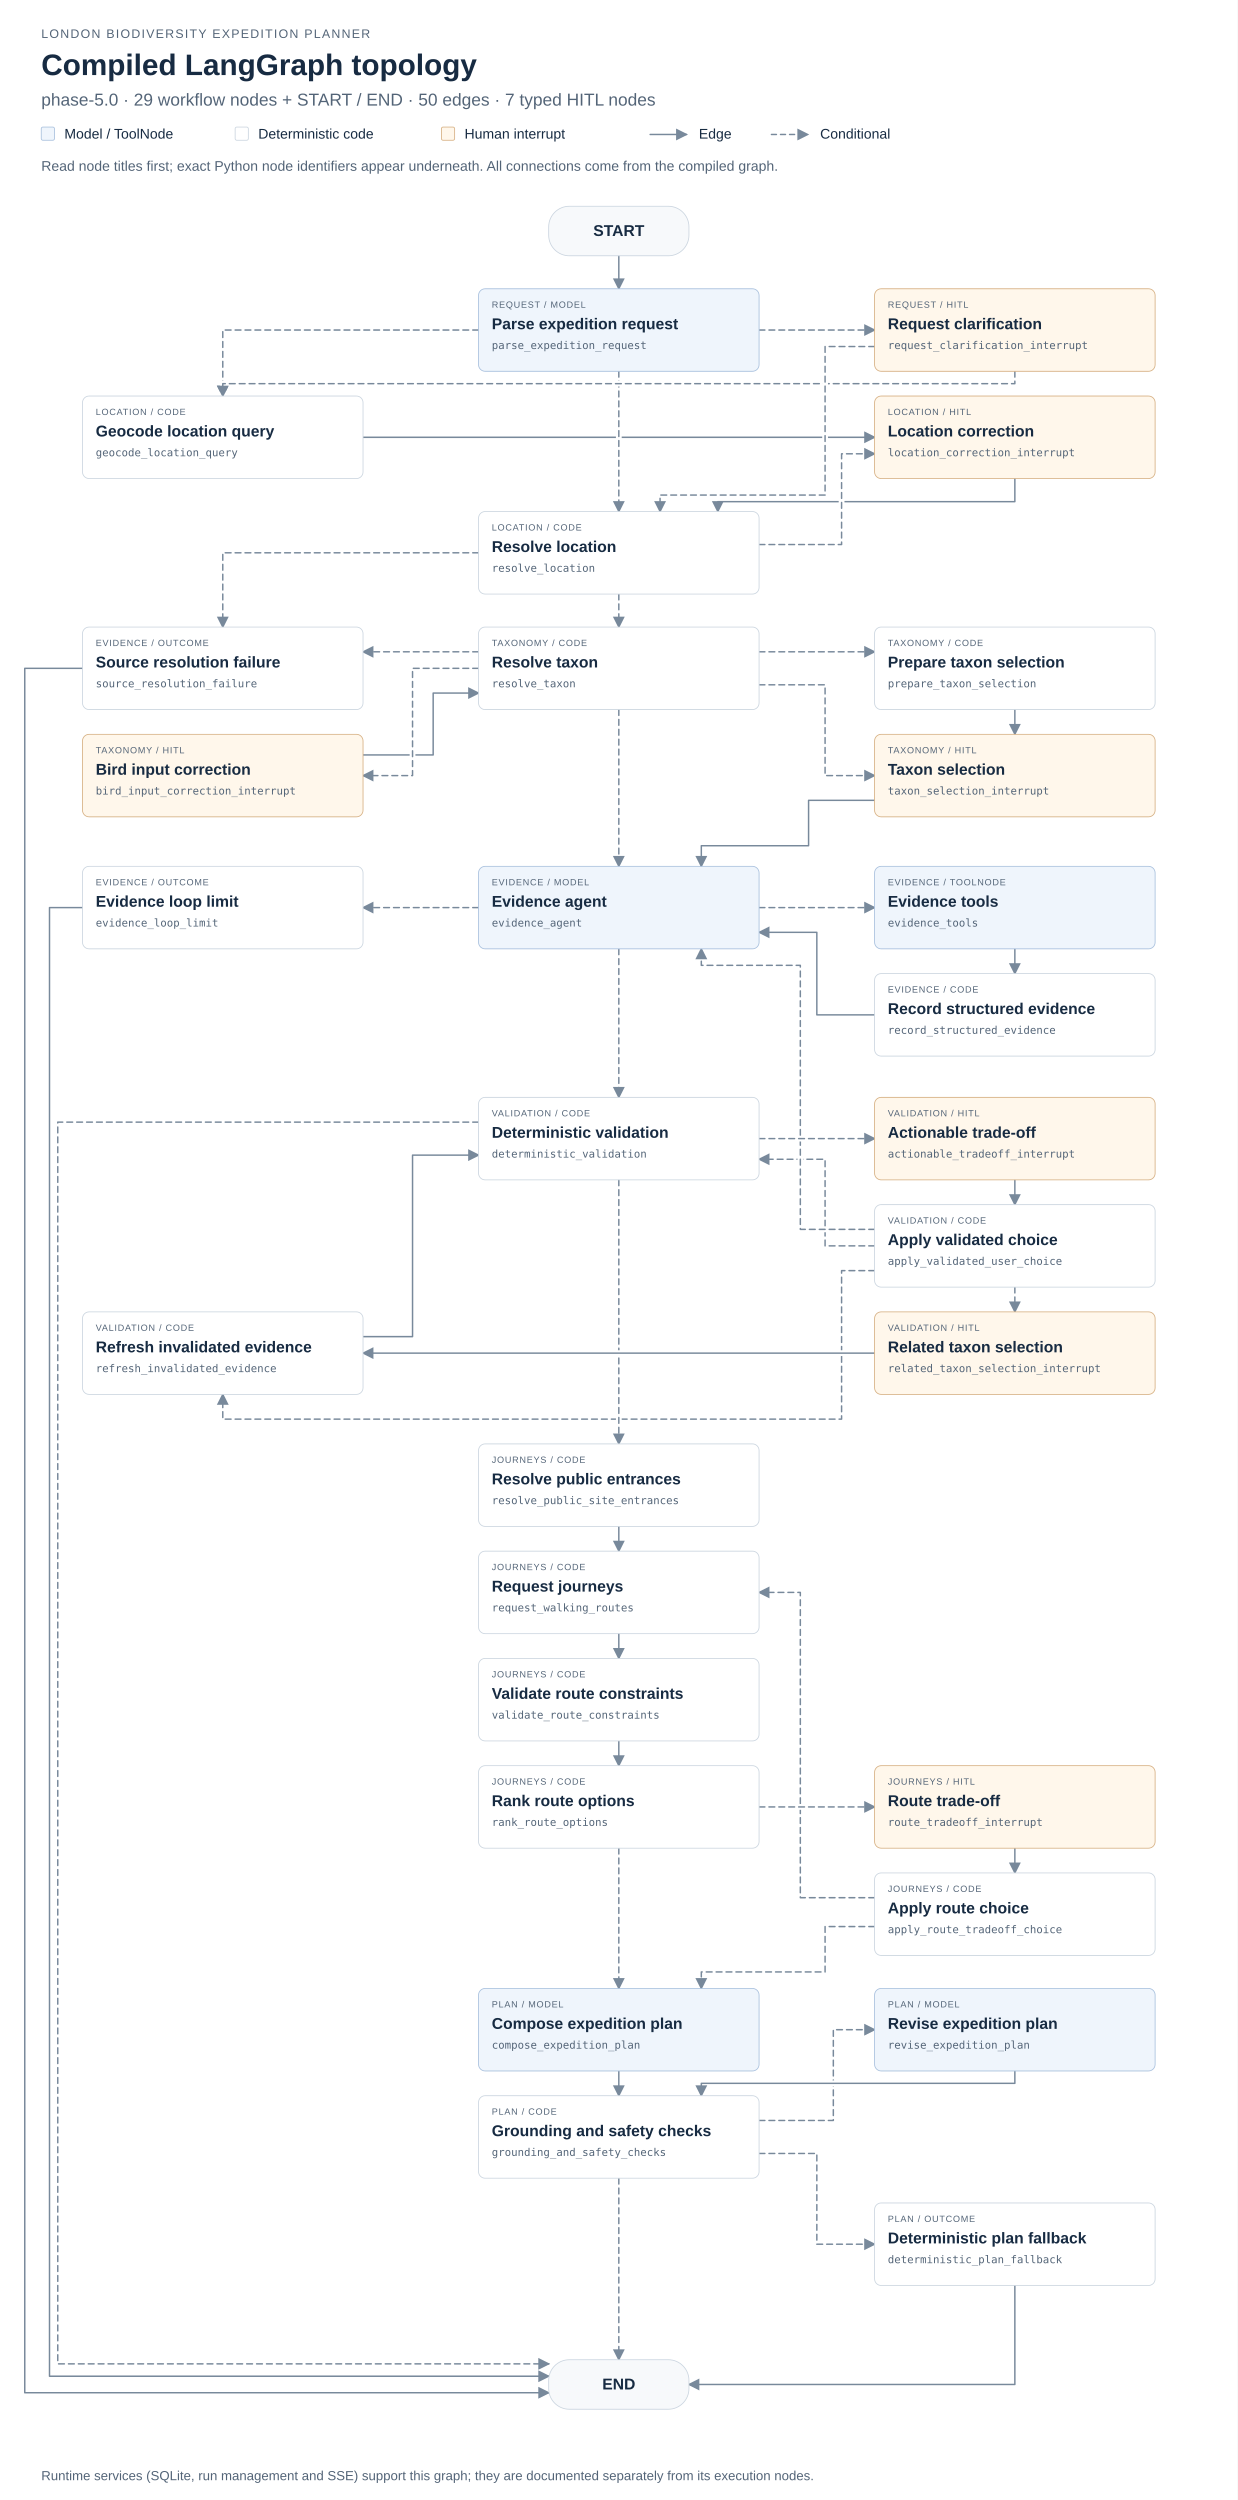
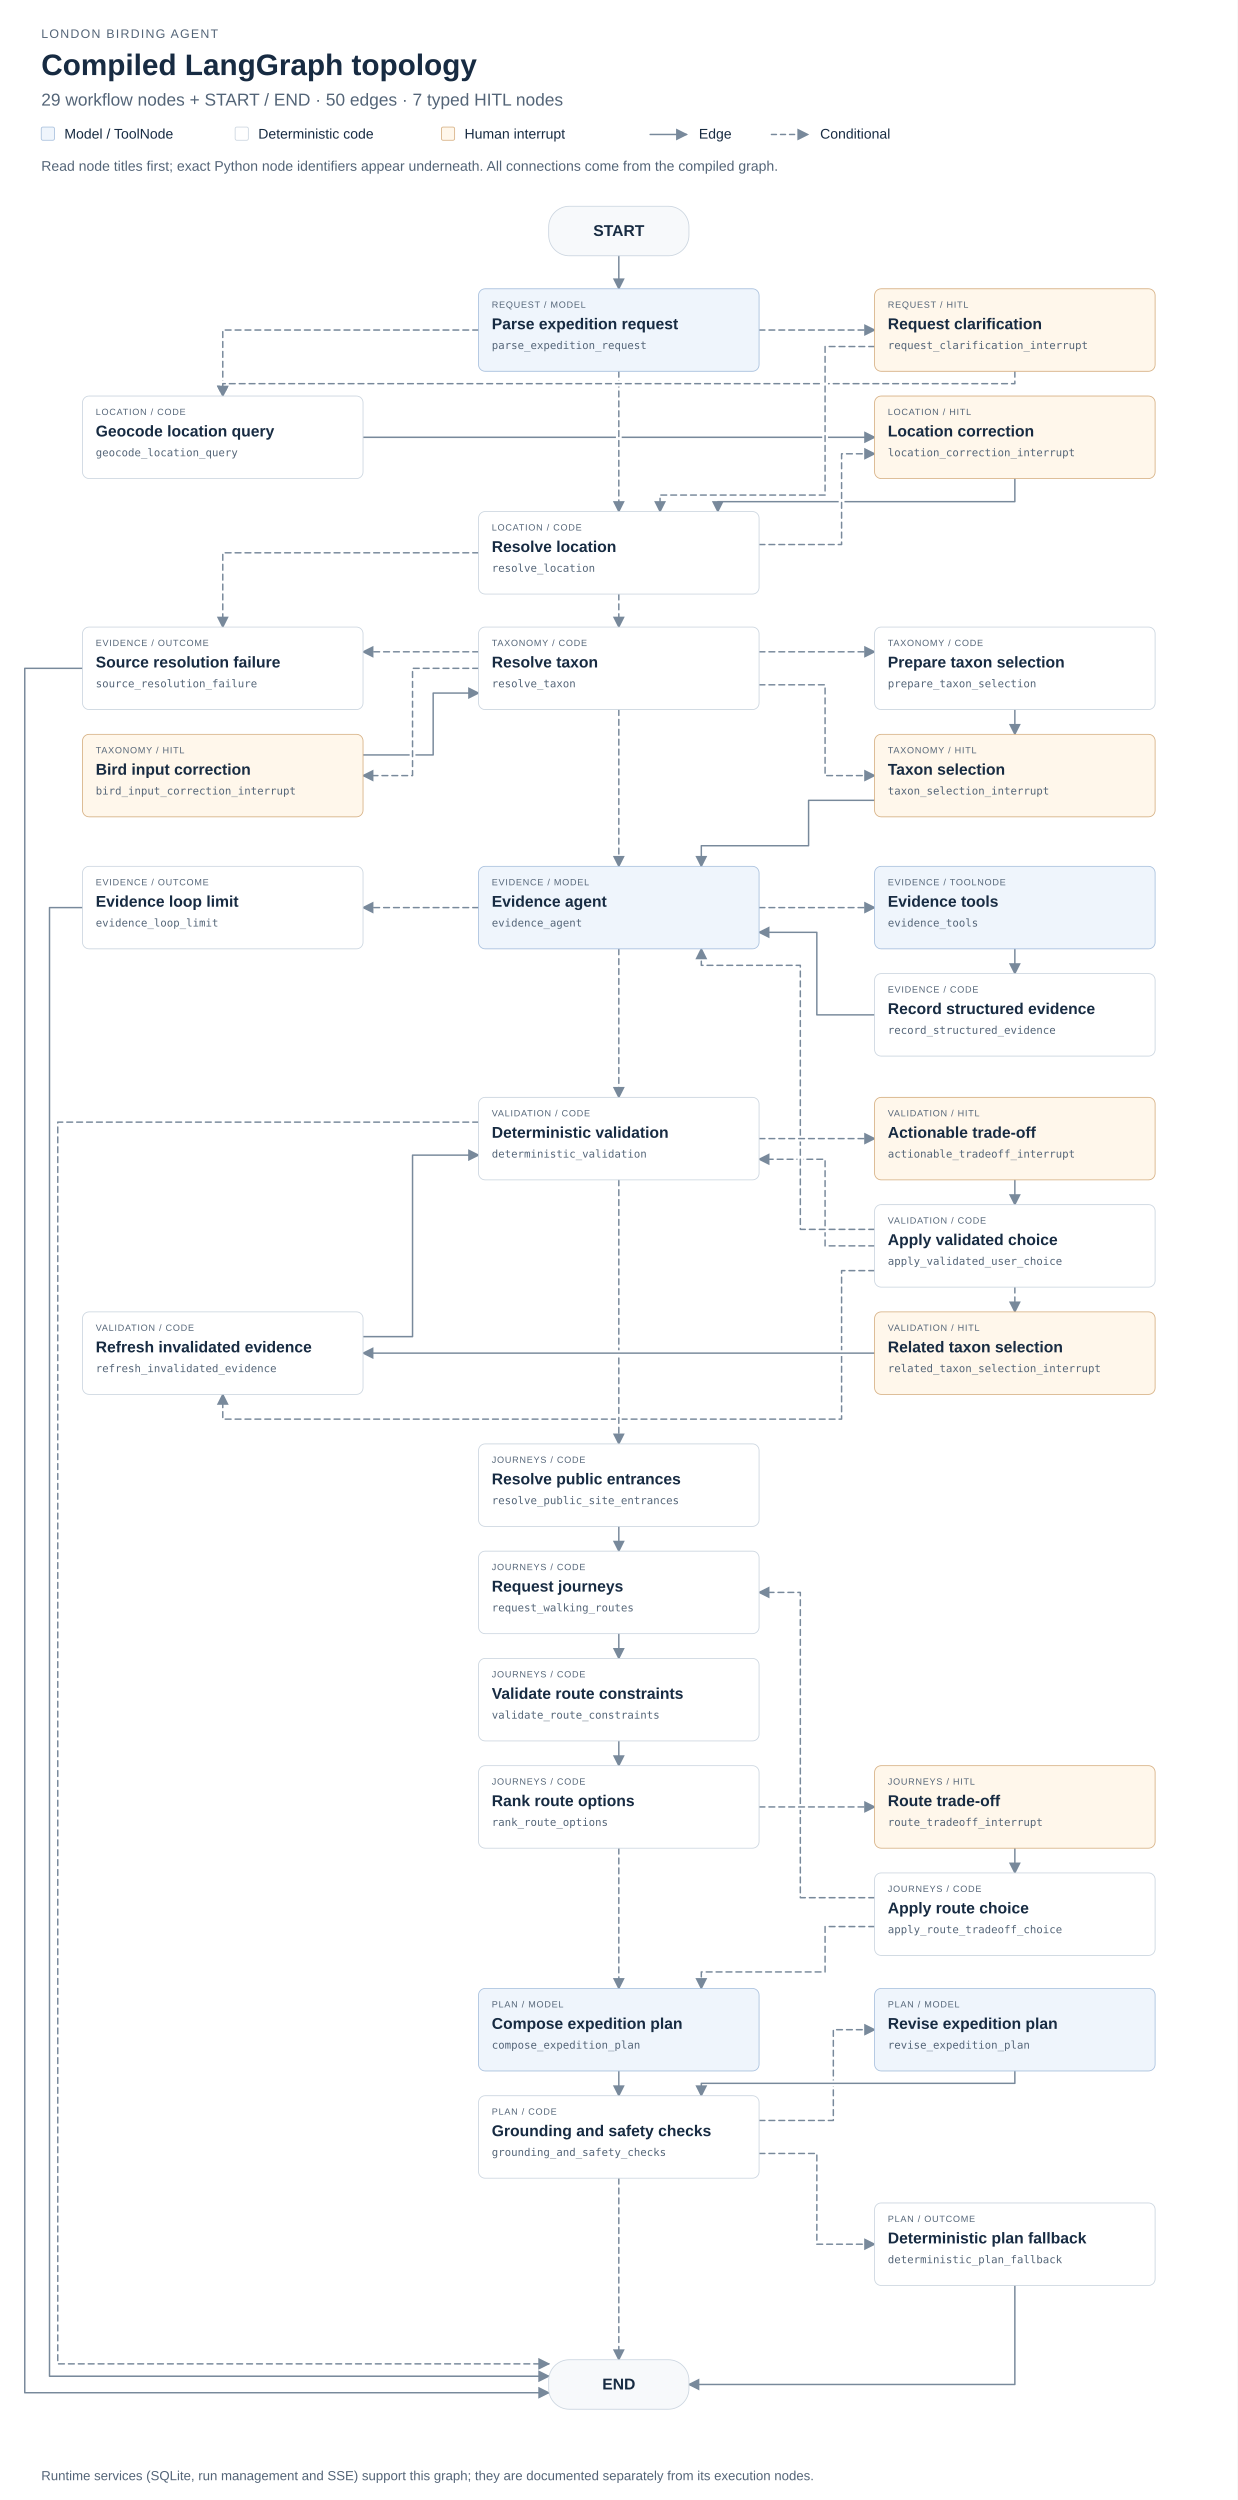
<svg xmlns="http://www.w3.org/2000/svg" width="1500" height="3030" viewBox="0 0 1500 3030" role="img" aria-labelledby="title description">
  <defs>
    <marker id="arrow" markerWidth="8" markerHeight="8" refX="7" refY="4" orient="auto">
      <path d="M0,0 L8,4 L0,8 Z" fill="#78899B" />
    </marker>
    <marker id="amber-arrow" markerWidth="8" markerHeight="8" refX="7" refY="4" orient="auto">
      <path d="M0,0 L8,4 L0,8 Z" fill="#9D5B13" />
    </marker>
  </defs>
  <style>text{font-family:Arial,Helvetica,sans-serif;fill:#172B42} .muted{fill:#536477} .mono{font-family:Menlo,Consolas,monospace} .edge{fill:none;stroke:#78899B;stroke-width:1.8;stroke-linecap:round;stroke-linejoin:round;marker-end:url(#arrow)}</style>
  <rect width="1500" height="3030" fill="white" />
-   <text x="50" y="46" font-size="15" letter-spacing="1.5" class="muted">LONDON BIODIVERSITY EXPEDITION PLANNER</text>
+   <text x="50" y="46" font-size="15" letter-spacing="1.5" class="muted">LONDON BIRDING AGENT</text>
  <text x="50" y="91" font-size="36" font-weight="700">Compiled LangGraph topology</text>
-   <text x="50" y="128" font-size="21" class="muted">phase-5.0 · 29 workflow nodes + START / END · 50 edges · 7 typed HITL nodes</text>
+   <text x="50" y="128" font-size="21" class="muted">29 workflow nodes + START / END · 50 edges · 7 typed HITL nodes</text>
  <rect x="50" y="154" width="16" height="16" rx="2" fill="#EFF5FC" stroke="#A8C0DD" />
  <text x="78" y="168" font-size="17">Model / ToolNode</text>
  <rect x="285" y="154" width="16" height="16" rx="2" fill="#FFFFFF" stroke="#CBD5DF" />
  <text x="313" y="168" font-size="17">Deterministic code</text>
  <rect x="535" y="154" width="16" height="16" rx="2" fill="#FFF7EB" stroke="#D6B083" />
  <text x="563" y="168" font-size="17">Human interrupt</text>
  <path class="edge" d="M788 163 H832" />
  <text x="847" y="168" font-size="17">Edge</text>
  <path class="edge" d="M935 163 H979" stroke-dasharray="6 5" />
  <text x="994" y="168" font-size="17">Conditional</text>
  <text x="50" y="207" font-size="17" class="muted">Read node titles first; exact Python node identifiers appear underneath. All connections come from the compiled graph.</text>
  <g>
    <g data-source="__start__" data-target="parse_expedition_request" data-conditional="false">
      <path d="M750 310 V350" fill="none" stroke="white" stroke-width="7" />
      <path class="edge" d="M750 310 V350" />
    </g>
    <g data-source="actionable_tradeoff_interrupt" data-target="apply_validated_user_choice" data-conditional="false">
      <path d="M1230 1430 V1460" fill="none" stroke="white" stroke-width="7" />
      <path class="edge" d="M1230 1430 V1460" />
    </g>
    <g data-source="apply_route_tradeoff_choice" data-target="compose_expedition_plan" data-conditional="true">
      <path d="M1060 2335 H1000 V2390 H850 V2410" fill="none" stroke="white" stroke-width="7" />
      <path class="edge" d="M1060 2335 H1000 V2390 H850 V2410" stroke-dasharray="7 5" />
    </g>
    <g data-source="apply_route_tradeoff_choice" data-target="request_walking_routes" data-conditional="true">
      <path d="M1060 2300 H970 V1930 H920" fill="none" stroke="white" stroke-width="7" />
      <path class="edge" d="M1060 2300 H970 V1930 H920" stroke-dasharray="7 5" />
    </g>
    <g data-source="apply_validated_user_choice" data-target="deterministic_validation" data-conditional="true">
      <path d="M1060 1510 H1000 V1405 H920" fill="none" stroke="white" stroke-width="7" />
      <path class="edge" d="M1060 1510 H1000 V1405 H920" stroke-dasharray="7 5" />
    </g>
    <g data-source="apply_validated_user_choice" data-target="evidence_agent" data-conditional="true">
      <path d="M1060 1490 H970 V1170 H850 V1150" fill="none" stroke="white" stroke-width="7" />
      <path class="edge" d="M1060 1490 H970 V1170 H850 V1150" stroke-dasharray="7 5" />
    </g>
    <g data-source="apply_validated_user_choice" data-target="refresh_invalidated_evidence" data-conditional="true">
      <path d="M1060 1540 H1020 V1720 H270 V1690" fill="none" stroke="white" stroke-width="7" />
      <path class="edge" d="M1060 1540 H1020 V1720 H270 V1690" stroke-dasharray="7 5" />
    </g>
    <g data-source="apply_validated_user_choice" data-target="related_taxon_selection_interrupt" data-conditional="true">
      <path d="M1230 1560 V1590" fill="none" stroke="white" stroke-width="7" />
      <path class="edge" d="M1230 1560 V1590" stroke-dasharray="7 5" />
    </g>
    <g data-source="bird_input_correction_interrupt" data-target="resolve_taxon" data-conditional="false">
      <path d="M440 915 H525 V840 H580" fill="none" stroke="white" stroke-width="7" />
      <path class="edge" d="M440 915 H525 V840 H580" />
    </g>
    <g data-source="compose_expedition_plan" data-target="grounding_and_safety_checks" data-conditional="false">
      <path d="M750 2510 V2540" fill="none" stroke="white" stroke-width="7" />
      <path class="edge" d="M750 2510 V2540" />
    </g>
    <g data-source="deterministic_plan_fallback" data-target="__end__" data-conditional="false">
      <path d="M1230 2770 V2890 H835" fill="none" stroke="white" stroke-width="7" />
      <path class="edge" d="M1230 2770 V2890 H835" />
    </g>
    <g data-source="deterministic_validation" data-target="__end__" data-conditional="true">
      <path d="M580 1360 H70 V2865 H665" fill="none" stroke="white" stroke-width="7" />
      <path class="edge" d="M580 1360 H70 V2865 H665" stroke-dasharray="7 5" />
    </g>
    <g data-source="deterministic_validation" data-target="actionable_tradeoff_interrupt" data-conditional="true">
      <path d="M920 1380 H1060" fill="none" stroke="white" stroke-width="7" />
      <path class="edge" d="M920 1380 H1060" stroke-dasharray="7 5" />
    </g>
    <g data-source="deterministic_validation" data-target="resolve_public_site_entrances" data-conditional="true">
      <path d="M750 1430 V1750" fill="none" stroke="white" stroke-width="7" />
      <path class="edge" d="M750 1430 V1750" stroke-dasharray="7 5" />
    </g>
    <g data-source="evidence_agent" data-target="deterministic_validation" data-conditional="true">
      <path d="M750 1150 V1330" fill="none" stroke="white" stroke-width="7" />
      <path class="edge" d="M750 1150 V1330" stroke-dasharray="7 5" />
    </g>
    <g data-source="evidence_agent" data-target="evidence_loop_limit" data-conditional="true">
      <path d="M580 1100 H440" fill="none" stroke="white" stroke-width="7" />
      <path class="edge" d="M580 1100 H440" stroke-dasharray="7 5" />
    </g>
    <g data-source="evidence_agent" data-target="evidence_tools" data-conditional="true">
      <path d="M920 1100 H1060" fill="none" stroke="white" stroke-width="7" />
      <path class="edge" d="M920 1100 H1060" stroke-dasharray="7 5" />
    </g>
    <g data-source="evidence_loop_limit" data-target="__end__" data-conditional="false">
      <path d="M100 1100 H60 V2880 H665" fill="none" stroke="white" stroke-width="7" />
      <path class="edge" d="M100 1100 H60 V2880 H665" />
    </g>
    <g data-source="evidence_tools" data-target="record_structured_evidence" data-conditional="false">
      <path d="M1230 1150 V1180" fill="none" stroke="white" stroke-width="7" />
      <path class="edge" d="M1230 1150 V1180" />
    </g>
    <g data-source="geocode_location_query" data-target="location_correction_interrupt" data-conditional="false">
      <path d="M440 530 H1060" fill="none" stroke="white" stroke-width="7" />
      <path class="edge" d="M440 530 H1060" />
    </g>
    <g data-source="grounding_and_safety_checks" data-target="__end__" data-conditional="true">
      <path d="M750 2640 V2860" fill="none" stroke="white" stroke-width="7" />
      <path class="edge" d="M750 2640 V2860" stroke-dasharray="7 5" />
    </g>
    <g data-source="grounding_and_safety_checks" data-target="deterministic_plan_fallback" data-conditional="true">
      <path d="M920 2610 H990 V2720 H1060" fill="none" stroke="white" stroke-width="7" />
      <path class="edge" d="M920 2610 H990 V2720 H1060" stroke-dasharray="7 5" />
    </g>
    <g data-source="grounding_and_safety_checks" data-target="revise_expedition_plan" data-conditional="true">
      <path d="M920 2570 H1010 V2460 H1060" fill="none" stroke="white" stroke-width="7" />
      <path class="edge" d="M920 2570 H1010 V2460 H1060" stroke-dasharray="7 5" />
    </g>
    <g data-source="location_correction_interrupt" data-target="resolve_location" data-conditional="false">
      <path d="M1230 580 V608 H870 V620" fill="none" stroke="white" stroke-width="7" />
      <path class="edge" d="M1230 580 V608 H870 V620" />
    </g>
    <g data-source="parse_expedition_request" data-target="geocode_location_query" data-conditional="true">
      <path d="M580 400 H270 V480" fill="none" stroke="white" stroke-width="7" />
      <path class="edge" d="M580 400 H270 V480" stroke-dasharray="7 5" />
    </g>
    <g data-source="parse_expedition_request" data-target="request_clarification_interrupt" data-conditional="true">
      <path d="M920 400 H1060" fill="none" stroke="white" stroke-width="7" />
      <path class="edge" d="M920 400 H1060" stroke-dasharray="7 5" />
    </g>
    <g data-source="parse_expedition_request" data-target="resolve_location" data-conditional="true">
      <path d="M750 450 V620" fill="none" stroke="white" stroke-width="7" />
      <path class="edge" d="M750 450 V620" stroke-dasharray="7 5" />
    </g>
    <g data-source="prepare_taxon_selection" data-target="taxon_selection_interrupt" data-conditional="false">
      <path d="M1230 860 V890" fill="none" stroke="white" stroke-width="7" />
      <path class="edge" d="M1230 860 V890" />
    </g>
    <g data-source="rank_route_options" data-target="compose_expedition_plan" data-conditional="true">
      <path d="M750 2240 V2410" fill="none" stroke="white" stroke-width="7" />
      <path class="edge" d="M750 2240 V2410" stroke-dasharray="7 5" />
    </g>
    <g data-source="rank_route_options" data-target="route_tradeoff_interrupt" data-conditional="true">
      <path d="M920 2190 H1060" fill="none" stroke="white" stroke-width="7" />
      <path class="edge" d="M920 2190 H1060" stroke-dasharray="7 5" />
    </g>
    <g data-source="record_structured_evidence" data-target="evidence_agent" data-conditional="false">
      <path d="M1060 1230 H990 V1130 H920" fill="none" stroke="white" stroke-width="7" />
      <path class="edge" d="M1060 1230 H990 V1130 H920" />
    </g>
    <g data-source="refresh_invalidated_evidence" data-target="deterministic_validation" data-conditional="false">
      <path d="M440 1620 H500 V1400 H580" fill="none" stroke="white" stroke-width="7" />
      <path class="edge" d="M440 1620 H500 V1400 H580" />
    </g>
    <g data-source="related_taxon_selection_interrupt" data-target="refresh_invalidated_evidence" data-conditional="false">
      <path d="M1060 1640 H440" fill="none" stroke="white" stroke-width="7" />
      <path class="edge" d="M1060 1640 H440" />
    </g>
    <g data-source="request_clarification_interrupt" data-target="geocode_location_query" data-conditional="true">
      <path d="M1230 450 V465 H270 V480" fill="none" stroke="white" stroke-width="7" />
      <path class="edge" d="M1230 450 V465 H270 V480" stroke-dasharray="7 5" />
    </g>
    <g data-source="request_clarification_interrupt" data-target="resolve_location" data-conditional="true">
      <path d="M1060 420 H1000 V600 H800 V620" fill="none" stroke="white" stroke-width="7" />
      <path class="edge" d="M1060 420 H1000 V600 H800 V620" stroke-dasharray="7 5" />
    </g>
    <g data-source="request_walking_routes" data-target="validate_route_constraints" data-conditional="false">
      <path d="M750 1980 V2010" fill="none" stroke="white" stroke-width="7" />
      <path class="edge" d="M750 1980 V2010" />
    </g>
    <g data-source="resolve_location" data-target="location_correction_interrupt" data-conditional="true">
      <path d="M920 660 H1020 V550 H1060" fill="none" stroke="white" stroke-width="7" />
      <path class="edge" d="M920 660 H1020 V550 H1060" stroke-dasharray="7 5" />
    </g>
    <g data-source="resolve_location" data-target="resolve_taxon" data-conditional="true">
      <path d="M750 720 V760" fill="none" stroke="white" stroke-width="7" />
      <path class="edge" d="M750 720 V760" stroke-dasharray="7 5" />
    </g>
    <g data-source="resolve_location" data-target="source_resolution_failure" data-conditional="true">
      <path d="M580 670 H270 V760" fill="none" stroke="white" stroke-width="7" />
      <path class="edge" d="M580 670 H270 V760" stroke-dasharray="7 5" />
    </g>
    <g data-source="resolve_public_site_entrances" data-target="request_walking_routes" data-conditional="false">
      <path d="M750 1850 V1880" fill="none" stroke="white" stroke-width="7" />
      <path class="edge" d="M750 1850 V1880" />
    </g>
    <g data-source="resolve_taxon" data-target="bird_input_correction_interrupt" data-conditional="true">
      <path d="M580 810 H500 V940 H440" fill="none" stroke="white" stroke-width="7" />
      <path class="edge" d="M580 810 H500 V940 H440" stroke-dasharray="7 5" />
    </g>
    <g data-source="resolve_taxon" data-target="evidence_agent" data-conditional="true">
      <path d="M750 860 V1050" fill="none" stroke="white" stroke-width="7" />
      <path class="edge" d="M750 860 V1050" stroke-dasharray="7 5" />
    </g>
    <g data-source="resolve_taxon" data-target="prepare_taxon_selection" data-conditional="true">
      <path d="M920 790 H1060" fill="none" stroke="white" stroke-width="7" />
      <path class="edge" d="M920 790 H1060" stroke-dasharray="7 5" />
    </g>
    <g data-source="resolve_taxon" data-target="source_resolution_failure" data-conditional="true">
      <path d="M580 790 H440" fill="none" stroke="white" stroke-width="7" />
      <path class="edge" d="M580 790 H440" stroke-dasharray="7 5" />
    </g>
    <g data-source="resolve_taxon" data-target="taxon_selection_interrupt" data-conditional="true">
      <path d="M920 830 H1000 V940 H1060" fill="none" stroke="white" stroke-width="7" />
      <path class="edge" d="M920 830 H1000 V940 H1060" stroke-dasharray="7 5" />
    </g>
    <g data-source="revise_expedition_plan" data-target="grounding_and_safety_checks" data-conditional="false">
      <path d="M1230 2510 V2525 H850 V2540" fill="none" stroke="white" stroke-width="7" />
      <path class="edge" d="M1230 2510 V2525 H850 V2540" />
    </g>
    <g data-source="route_tradeoff_interrupt" data-target="apply_route_tradeoff_choice" data-conditional="false">
      <path d="M1230 2240 V2270" fill="none" stroke="white" stroke-width="7" />
      <path class="edge" d="M1230 2240 V2270" />
    </g>
    <g data-source="source_resolution_failure" data-target="__end__" data-conditional="false">
      <path d="M100 810 H30 V2900 H665" fill="none" stroke="white" stroke-width="7" />
      <path class="edge" d="M100 810 H30 V2900 H665" />
    </g>
    <g data-source="taxon_selection_interrupt" data-target="evidence_agent" data-conditional="false">
      <path d="M1060 970 H980 V1025 H850 V1050" fill="none" stroke="white" stroke-width="7" />
      <path class="edge" d="M1060 970 H980 V1025 H850 V1050" />
    </g>
    <g data-source="validate_route_constraints" data-target="rank_route_options" data-conditional="false">
      <path d="M750 2110 V2140" fill="none" stroke="white" stroke-width="7" />
      <path class="edge" d="M750 2110 V2140" />
    </g>
    <g data-node-id="__start__">
      <rect x="665" y="250" width="170" height="60" rx="25" fill="#F7F9FB" stroke="#CBD5DF" />
      <text x="750" y="286" font-size="19" text-anchor="middle" font-weight="600">START</text>
    </g>
    <g data-node-id="parse_expedition_request">
      <rect x="580" y="350" width="340" height="100" rx="8" fill="#EFF5FC" stroke="#A8C0DD" />
      <text x="596" y="373" font-size="11" letter-spacing="0.9" class="muted">REQUEST / MODEL</text>
      <text x="596" y="399" font-size="19" font-weight="600">Parse expedition request</text>
      <text x="596" y="423" font-size="13" class="mono muted">parse_expedition_request</text>
    </g>
    <g data-node-id="request_clarification_interrupt">
      <rect x="1060" y="350" width="340" height="100" rx="8" fill="#FFF7EB" stroke="#D6B083" />
      <text x="1076" y="373" font-size="11" letter-spacing="0.9" class="muted">REQUEST / HITL</text>
      <text x="1076" y="399" font-size="19" font-weight="600">Request clarification</text>
      <text x="1076" y="423" font-size="13" class="mono muted">request_clarification_interrupt</text>
    </g>
    <g data-node-id="geocode_location_query">
      <rect x="100" y="480" width="340" height="100" rx="8" fill="#FFFFFF" stroke="#CBD5DF" />
      <text x="116" y="503" font-size="11" letter-spacing="0.9" class="muted">LOCATION / CODE</text>
      <text x="116" y="529" font-size="19" font-weight="600">Geocode location query</text>
      <text x="116" y="553" font-size="13" class="mono muted">geocode_location_query</text>
    </g>
    <g data-node-id="resolve_location">
      <rect x="580" y="620" width="340" height="100" rx="8" fill="#FFFFFF" stroke="#CBD5DF" />
      <text x="596" y="643" font-size="11" letter-spacing="0.9" class="muted">LOCATION / CODE</text>
      <text x="596" y="669" font-size="19" font-weight="600">Resolve location</text>
      <text x="596" y="693" font-size="13" class="mono muted">resolve_location</text>
    </g>
    <g data-node-id="location_correction_interrupt">
      <rect x="1060" y="480" width="340" height="100" rx="8" fill="#FFF7EB" stroke="#D6B083" />
      <text x="1076" y="503" font-size="11" letter-spacing="0.9" class="muted">LOCATION / HITL</text>
      <text x="1076" y="529" font-size="19" font-weight="600">Location correction</text>
      <text x="1076" y="553" font-size="13" class="mono muted">location_correction_interrupt</text>
    </g>
    <g data-node-id="resolve_taxon">
      <rect x="580" y="760" width="340" height="100" rx="8" fill="#FFFFFF" stroke="#CBD5DF" />
      <text x="596" y="783" font-size="11" letter-spacing="0.9" class="muted">TAXONOMY / CODE</text>
      <text x="596" y="809" font-size="19" font-weight="600">Resolve taxon</text>
      <text x="596" y="833" font-size="13" class="mono muted">resolve_taxon</text>
    </g>
    <g data-node-id="prepare_taxon_selection">
      <rect x="1060" y="760" width="340" height="100" rx="8" fill="#FFFFFF" stroke="#CBD5DF" />
      <text x="1076" y="783" font-size="11" letter-spacing="0.9" class="muted">TAXONOMY / CODE</text>
      <text x="1076" y="809" font-size="19" font-weight="600">Prepare taxon selection</text>
      <text x="1076" y="833" font-size="13" class="mono muted">prepare_taxon_selection</text>
    </g>
    <g data-node-id="taxon_selection_interrupt">
      <rect x="1060" y="890" width="340" height="100" rx="8" fill="#FFF7EB" stroke="#D6B083" />
      <text x="1076" y="913" font-size="11" letter-spacing="0.9" class="muted">TAXONOMY / HITL</text>
      <text x="1076" y="939" font-size="19" font-weight="600">Taxon selection</text>
      <text x="1076" y="963" font-size="13" class="mono muted">taxon_selection_interrupt</text>
    </g>
    <g data-node-id="bird_input_correction_interrupt">
      <rect x="100" y="890" width="340" height="100" rx="8" fill="#FFF7EB" stroke="#D6B083" />
      <text x="116" y="913" font-size="11" letter-spacing="0.9" class="muted">TAXONOMY / HITL</text>
      <text x="116" y="939" font-size="19" font-weight="600">Bird input correction</text>
      <text x="116" y="963" font-size="13" class="mono muted">bird_input_correction_interrupt</text>
    </g>
    <g data-node-id="evidence_agent">
      <rect x="580" y="1050" width="340" height="100" rx="8" fill="#EFF5FC" stroke="#A8C0DD" />
      <text x="596" y="1073" font-size="11" letter-spacing="0.9" class="muted">EVIDENCE / MODEL</text>
      <text x="596" y="1099" font-size="19" font-weight="600">Evidence agent</text>
      <text x="596" y="1123" font-size="13" class="mono muted">evidence_agent</text>
    </g>
    <g data-node-id="evidence_tools">
      <rect x="1060" y="1050" width="340" height="100" rx="8" fill="#EFF5FC" stroke="#A8C0DD" />
      <text x="1076" y="1073" font-size="11" letter-spacing="0.9" class="muted">EVIDENCE / TOOLNODE</text>
      <text x="1076" y="1099" font-size="19" font-weight="600">Evidence tools</text>
      <text x="1076" y="1123" font-size="13" class="mono muted">evidence_tools</text>
    </g>
    <g data-node-id="record_structured_evidence">
      <rect x="1060" y="1180" width="340" height="100" rx="8" fill="#FFFFFF" stroke="#CBD5DF" />
      <text x="1076" y="1203" font-size="11" letter-spacing="0.9" class="muted">EVIDENCE / CODE</text>
      <text x="1076" y="1229" font-size="19" font-weight="600">Record structured evidence</text>
      <text x="1076" y="1253" font-size="13" class="mono muted">record_structured_evidence</text>
    </g>
    <g data-node-id="evidence_loop_limit">
      <rect x="100" y="1050" width="340" height="100" rx="8" fill="#FFFFFF" stroke="#CBD5DF" />
      <text x="116" y="1073" font-size="11" letter-spacing="0.9" class="muted">EVIDENCE / OUTCOME</text>
      <text x="116" y="1099" font-size="19" font-weight="600">Evidence loop limit</text>
      <text x="116" y="1123" font-size="13" class="mono muted">evidence_loop_limit</text>
    </g>
    <g data-node-id="source_resolution_failure">
      <rect x="100" y="760" width="340" height="100" rx="8" fill="#FFFFFF" stroke="#CBD5DF" />
      <text x="116" y="783" font-size="11" letter-spacing="0.9" class="muted">EVIDENCE / OUTCOME</text>
      <text x="116" y="809" font-size="19" font-weight="600">Source resolution failure</text>
      <text x="116" y="833" font-size="13" class="mono muted">source_resolution_failure</text>
    </g>
    <g data-node-id="deterministic_validation">
      <rect x="580" y="1330" width="340" height="100" rx="8" fill="#FFFFFF" stroke="#CBD5DF" />
      <text x="596" y="1353" font-size="11" letter-spacing="0.9" class="muted">VALIDATION / CODE</text>
      <text x="596" y="1379" font-size="19" font-weight="600">Deterministic validation</text>
      <text x="596" y="1403" font-size="13" class="mono muted">deterministic_validation</text>
    </g>
    <g data-node-id="actionable_tradeoff_interrupt">
      <rect x="1060" y="1330" width="340" height="100" rx="8" fill="#FFF7EB" stroke="#D6B083" />
      <text x="1076" y="1353" font-size="11" letter-spacing="0.9" class="muted">VALIDATION / HITL</text>
      <text x="1076" y="1379" font-size="19" font-weight="600">Actionable trade-off</text>
      <text x="1076" y="1403" font-size="13" class="mono muted">actionable_tradeoff_interrupt</text>
    </g>
    <g data-node-id="apply_validated_user_choice">
      <rect x="1060" y="1460" width="340" height="100" rx="8" fill="#FFFFFF" stroke="#CBD5DF" />
      <text x="1076" y="1483" font-size="11" letter-spacing="0.9" class="muted">VALIDATION / CODE</text>
      <text x="1076" y="1509" font-size="19" font-weight="600">Apply validated choice</text>
      <text x="1076" y="1533" font-size="13" class="mono muted">apply_validated_user_choice</text>
    </g>
    <g data-node-id="related_taxon_selection_interrupt">
      <rect x="1060" y="1590" width="340" height="100" rx="8" fill="#FFF7EB" stroke="#D6B083" />
      <text x="1076" y="1613" font-size="11" letter-spacing="0.9" class="muted">VALIDATION / HITL</text>
      <text x="1076" y="1639" font-size="19" font-weight="600">Related taxon selection</text>
      <text x="1076" y="1663" font-size="13" class="mono muted">related_taxon_selection_interrupt</text>
    </g>
    <g data-node-id="refresh_invalidated_evidence">
      <rect x="100" y="1590" width="340" height="100" rx="8" fill="#FFFFFF" stroke="#CBD5DF" />
      <text x="116" y="1613" font-size="11" letter-spacing="0.9" class="muted">VALIDATION / CODE</text>
      <text x="116" y="1639" font-size="19" font-weight="600">Refresh invalidated evidence</text>
      <text x="116" y="1663" font-size="13" class="mono muted">refresh_invalidated_evidence</text>
    </g>
    <g data-node-id="resolve_public_site_entrances">
      <rect x="580" y="1750" width="340" height="100" rx="8" fill="#FFFFFF" stroke="#CBD5DF" />
      <text x="596" y="1773" font-size="11" letter-spacing="0.9" class="muted">JOURNEYS / CODE</text>
      <text x="596" y="1799" font-size="19" font-weight="600">Resolve public entrances</text>
      <text x="596" y="1823" font-size="13" class="mono muted">resolve_public_site_entrances</text>
    </g>
    <g data-node-id="request_walking_routes">
      <rect x="580" y="1880" width="340" height="100" rx="8" fill="#FFFFFF" stroke="#CBD5DF" />
      <text x="596" y="1903" font-size="11" letter-spacing="0.9" class="muted">JOURNEYS / CODE</text>
      <text x="596" y="1929" font-size="19" font-weight="600">Request journeys</text>
      <text x="596" y="1953" font-size="13" class="mono muted">request_walking_routes</text>
    </g>
    <g data-node-id="validate_route_constraints">
      <rect x="580" y="2010" width="340" height="100" rx="8" fill="#FFFFFF" stroke="#CBD5DF" />
      <text x="596" y="2033" font-size="11" letter-spacing="0.9" class="muted">JOURNEYS / CODE</text>
      <text x="596" y="2059" font-size="19" font-weight="600">Validate route constraints</text>
      <text x="596" y="2083" font-size="13" class="mono muted">validate_route_constraints</text>
    </g>
    <g data-node-id="rank_route_options">
      <rect x="580" y="2140" width="340" height="100" rx="8" fill="#FFFFFF" stroke="#CBD5DF" />
      <text x="596" y="2163" font-size="11" letter-spacing="0.9" class="muted">JOURNEYS / CODE</text>
      <text x="596" y="2189" font-size="19" font-weight="600">Rank route options</text>
      <text x="596" y="2213" font-size="13" class="mono muted">rank_route_options</text>
    </g>
    <g data-node-id="route_tradeoff_interrupt">
      <rect x="1060" y="2140" width="340" height="100" rx="8" fill="#FFF7EB" stroke="#D6B083" />
      <text x="1076" y="2163" font-size="11" letter-spacing="0.9" class="muted">JOURNEYS / HITL</text>
      <text x="1076" y="2189" font-size="19" font-weight="600">Route trade-off</text>
      <text x="1076" y="2213" font-size="13" class="mono muted">route_tradeoff_interrupt</text>
    </g>
    <g data-node-id="apply_route_tradeoff_choice">
      <rect x="1060" y="2270" width="340" height="100" rx="8" fill="#FFFFFF" stroke="#CBD5DF" />
      <text x="1076" y="2293" font-size="11" letter-spacing="0.9" class="muted">JOURNEYS / CODE</text>
      <text x="1076" y="2319" font-size="19" font-weight="600">Apply route choice</text>
      <text x="1076" y="2343" font-size="13" class="mono muted">apply_route_tradeoff_choice</text>
    </g>
    <g data-node-id="compose_expedition_plan">
      <rect x="580" y="2410" width="340" height="100" rx="8" fill="#EFF5FC" stroke="#A8C0DD" />
      <text x="596" y="2433" font-size="11" letter-spacing="0.9" class="muted">PLAN / MODEL</text>
      <text x="596" y="2459" font-size="19" font-weight="600">Compose expedition plan</text>
      <text x="596" y="2483" font-size="13" class="mono muted">compose_expedition_plan</text>
    </g>
    <g data-node-id="grounding_and_safety_checks">
      <rect x="580" y="2540" width="340" height="100" rx="8" fill="#FFFFFF" stroke="#CBD5DF" />
      <text x="596" y="2563" font-size="11" letter-spacing="0.9" class="muted">PLAN / CODE</text>
      <text x="596" y="2589" font-size="19" font-weight="600">Grounding and safety checks</text>
      <text x="596" y="2613" font-size="13" class="mono muted">grounding_and_safety_checks</text>
    </g>
    <g data-node-id="revise_expedition_plan">
      <rect x="1060" y="2410" width="340" height="100" rx="8" fill="#EFF5FC" stroke="#A8C0DD" />
      <text x="1076" y="2433" font-size="11" letter-spacing="0.9" class="muted">PLAN / MODEL</text>
      <text x="1076" y="2459" font-size="19" font-weight="600">Revise expedition plan</text>
      <text x="1076" y="2483" font-size="13" class="mono muted">revise_expedition_plan</text>
    </g>
    <g data-node-id="deterministic_plan_fallback">
      <rect x="1060" y="2670" width="340" height="100" rx="8" fill="#FFFFFF" stroke="#CBD5DF" />
      <text x="1076" y="2693" font-size="11" letter-spacing="0.9" class="muted">PLAN / OUTCOME</text>
      <text x="1076" y="2719" font-size="19" font-weight="600">Deterministic plan fallback</text>
      <text x="1076" y="2743" font-size="13" class="mono muted">deterministic_plan_fallback</text>
    </g>
    <g data-node-id="__end__">
      <rect x="665" y="2860" width="170" height="60" rx="25" fill="#F7F9FB" stroke="#CBD5DF" />
      <text x="750" y="2896" font-size="19" text-anchor="middle" font-weight="600">END</text>
    </g>
  </g>
  <text x="50" y="3006" font-size="16" class="muted">Runtime services (SQLite, run management and SSE) support this graph; they are documented separately from its execution nodes.</text>
</svg>
